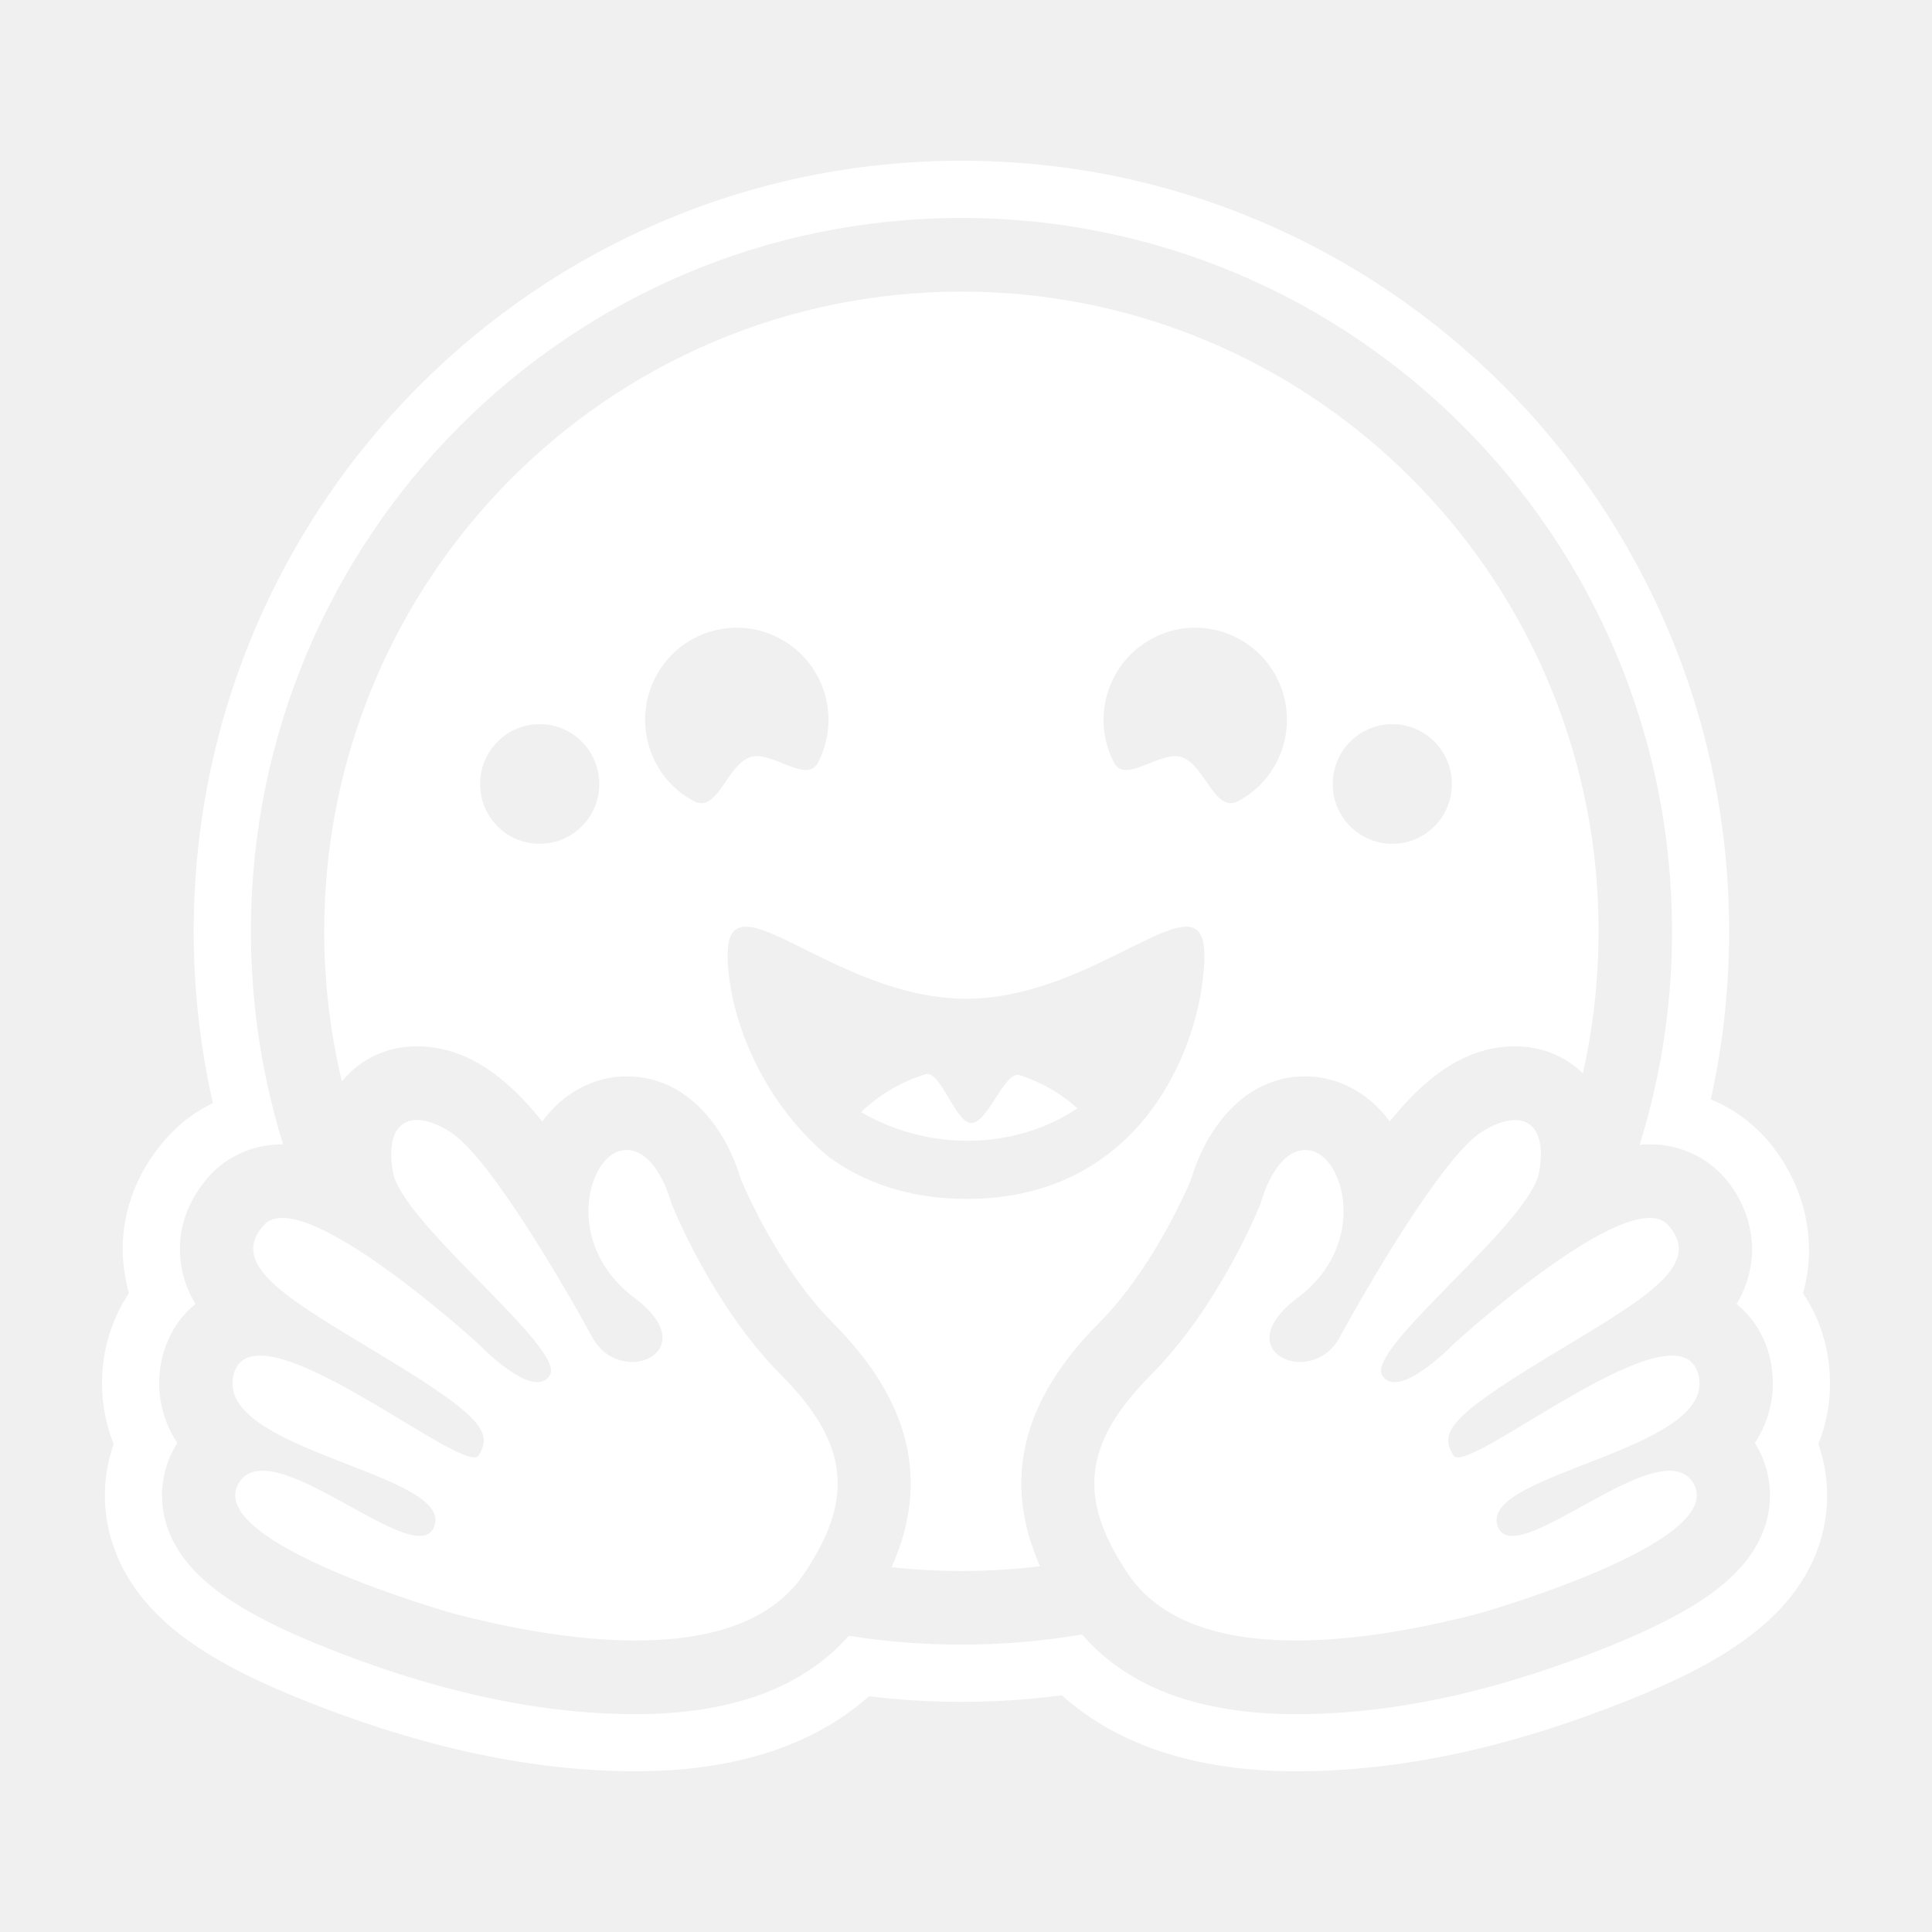
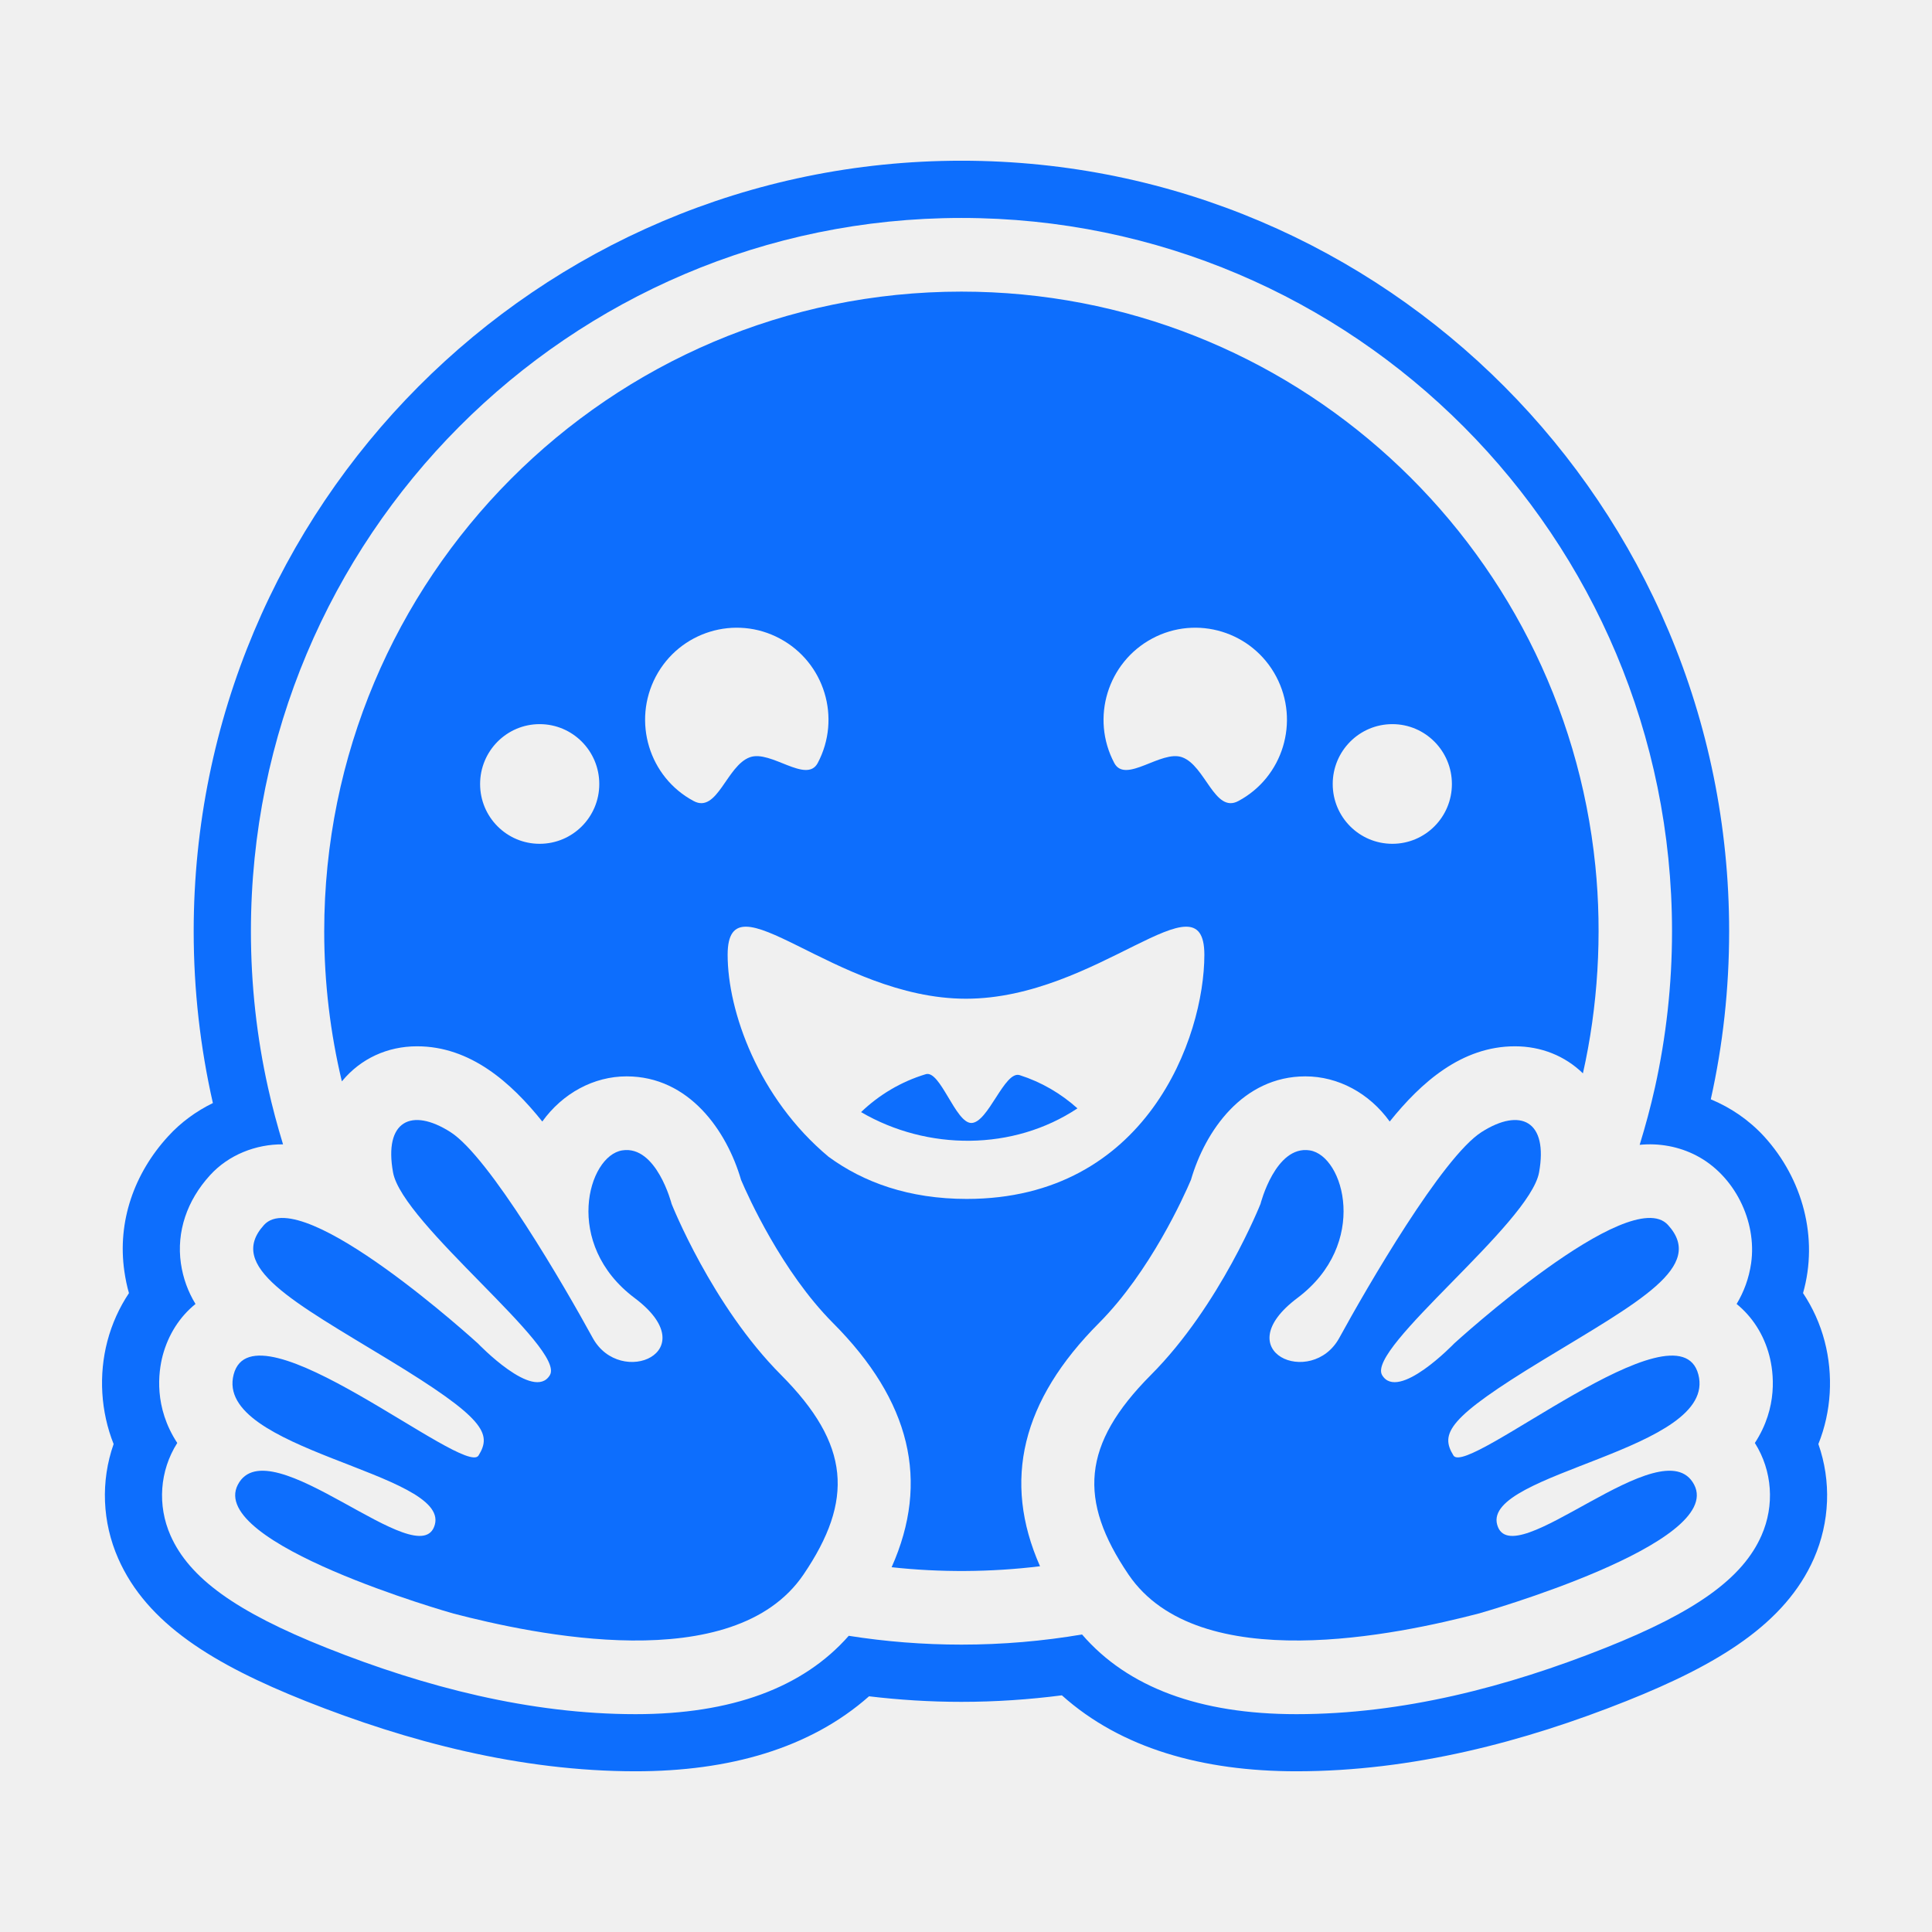
- <svg xmlns="http://www.w3.org/2000/svg" width="16" height="16" viewBox="0 0 16 16" fill="none">
-   <path fill-rule="evenodd" clip-rule="evenodd" d="M15.022 12.907C15.154 12.605 15.167 12.266 15.059 11.959C15.167 11.69 15.184 11.388 15.111 11.108C15.073 10.963 15.012 10.829 14.932 10.709C15.062 10.251 14.929 9.762 14.61 9.412C14.483 9.274 14.332 9.172 14.168 9.104C14.268 8.656 14.32 8.19 14.32 7.713C14.32 4.19 11.475 1.331 7.962 1.331C4.449 1.331 1.604 4.19 1.604 7.713C1.604 8.201 1.659 8.677 1.763 9.135C1.626 9.202 1.498 9.294 1.391 9.412C1.112 9.717 0.97 10.116 1.03 10.529C1.039 10.591 1.051 10.651 1.068 10.709C0.988 10.829 0.927 10.963 0.889 11.108C0.816 11.387 0.834 11.69 0.941 11.959C0.833 12.266 0.846 12.605 0.979 12.907C1.217 13.448 1.77 13.784 2.53 14.087C3.375 14.423 4.308 14.669 5.264 14.669C6.036 14.669 6.707 14.481 7.197 14.048C7.448 14.078 7.703 14.094 7.962 14.094C8.244 14.094 8.522 14.075 8.794 14.04C9.284 14.479 9.959 14.669 10.736 14.669C11.696 14.669 12.622 14.425 13.47 14.087C14.23 13.784 14.784 13.447 15.022 12.907ZM13.295 13.647C14.046 13.348 14.433 13.069 14.588 12.716C14.698 12.467 14.678 12.18 14.533 11.95C14.726 11.654 14.689 11.366 14.653 11.227C14.607 11.051 14.511 10.904 14.382 10.799C14.443 10.697 14.484 10.586 14.502 10.462C14.552 10.112 14.363 9.732 14.047 9.569C13.904 9.495 13.74 9.465 13.579 9.481C13.627 9.325 13.67 9.166 13.706 9.004C13.798 8.588 13.847 8.156 13.847 7.713C13.847 4.45 11.212 1.805 7.962 1.805C4.712 1.805 2.078 4.45 2.078 7.713C2.078 8.158 2.127 8.592 2.22 9.009C2.255 9.167 2.297 9.323 2.344 9.477C2.119 9.475 1.893 9.564 1.74 9.732C1.547 9.943 1.461 10.202 1.498 10.462C1.516 10.586 1.557 10.697 1.619 10.799C1.489 10.904 1.394 11.051 1.347 11.227C1.311 11.366 1.274 11.654 1.468 11.95C1.322 12.18 1.302 12.467 1.412 12.716C1.568 13.069 1.954 13.348 2.705 13.647C3.516 13.97 4.388 14.196 5.264 14.196C6.058 14.196 6.651 13.977 7.029 13.547C7.333 13.595 7.645 13.62 7.962 13.62C8.303 13.62 8.637 13.591 8.961 13.536C9.339 13.974 9.935 14.196 10.736 14.196C11.616 14.196 12.481 13.971 13.295 13.647Z" fill="white" />
-   <path d="M6.654 13.04C7.072 12.424 7.042 11.963 6.469 11.387C5.895 10.812 5.562 9.97 5.562 9.97C5.562 9.97 5.437 9.482 5.153 9.527C4.869 9.571 4.66 10.302 5.255 10.749C5.85 11.195 5.137 11.499 4.908 11.079C4.679 10.66 4.054 9.581 3.73 9.375C3.406 9.169 3.178 9.284 3.255 9.709C3.331 10.135 4.686 11.165 4.554 11.388C4.422 11.611 3.958 11.126 3.958 11.126C3.958 11.126 2.504 9.798 2.187 10.144C1.871 10.49 2.428 10.78 3.221 11.262C4.014 11.744 4.076 11.872 3.963 12.054C3.85 12.236 2.099 10.754 1.935 11.383C1.771 12.011 3.722 12.193 3.601 12.627C3.481 13.061 2.227 11.806 1.97 12.295C1.714 12.784 3.74 13.359 3.756 13.363C4.411 13.533 6.073 13.895 6.654 13.04Z" fill="white" />
-   <path d="M9.346 13.04C8.928 12.424 8.958 11.963 9.531 11.387C10.105 10.812 10.439 9.97 10.439 9.97C10.439 9.97 10.563 9.482 10.847 9.527C11.131 9.571 11.34 10.302 10.745 10.749C10.15 11.195 10.863 11.499 11.092 11.079C11.321 10.66 11.946 9.581 12.27 9.375C12.594 9.169 12.822 9.284 12.746 9.709C12.669 10.135 11.315 11.165 11.446 11.388C11.578 11.611 12.043 11.126 12.043 11.126C12.043 11.126 13.496 9.798 13.813 10.144C14.129 10.49 13.573 10.78 12.78 11.262C11.986 11.744 11.925 11.872 12.037 12.054C12.15 12.236 13.901 10.754 14.065 11.383C14.23 12.011 12.278 12.193 12.399 12.627C12.519 13.061 13.773 11.806 14.03 12.295C14.286 12.784 12.26 13.359 12.244 13.363C11.589 13.533 9.927 13.895 9.346 13.04Z" fill="white" />
-   <path d="M7.131 9.21C7.681 9.531 8.392 9.532 8.923 9.179C8.786 9.056 8.624 8.961 8.445 8.904C8.319 8.863 8.184 9.3 8.044 9.3C7.913 9.3 7.787 8.86 7.667 8.896C7.464 8.957 7.281 9.066 7.131 9.21Z" fill="white" />
-   <path fill-rule="evenodd" clip-rule="evenodd" d="M7.962 2.415C5.048 2.415 2.685 4.787 2.685 7.713C2.685 8.141 2.736 8.557 2.831 8.955C2.832 8.954 2.834 8.952 2.835 8.951C2.988 8.767 3.208 8.665 3.454 8.665C3.895 8.665 4.232 8.964 4.491 9.288C4.66 9.053 4.918 8.914 5.189 8.914C5.707 8.914 6.019 9.365 6.137 9.771C6.195 9.908 6.476 10.532 6.898 10.956C7.541 11.601 7.702 12.266 7.384 12.979C7.785 13.023 8.203 13.021 8.613 12.971C8.299 12.261 8.462 11.598 9.102 10.956C9.524 10.532 9.805 9.908 9.863 9.771C9.981 9.365 10.293 8.914 10.811 8.914C11.082 8.914 11.34 9.053 11.509 9.288C11.769 8.964 12.105 8.665 12.546 8.665C12.763 8.665 12.96 8.744 13.109 8.889C13.233 8.34 13.27 7.743 13.212 7.171C12.942 4.499 10.694 2.415 7.962 2.415ZM6.862 9.58C6.281 9.095 6.026 8.375 6.026 7.907C6.026 7.221 6.91 8.271 8 8.271C9.09 8.271 9.974 7.221 9.974 7.907C9.974 8.592 9.494 9.929 8.006 9.929C7.526 9.929 7.15 9.791 6.862 9.58ZM9.789 6.271C9.616 6.209 9.321 6.494 9.228 6.319C9.031 5.947 9.172 5.486 9.542 5.288C9.912 5.09 10.372 5.231 10.569 5.603C10.766 5.975 10.625 6.437 10.255 6.634C10.059 6.739 9.982 6.339 9.789 6.271ZM6.211 6.271C6.018 6.339 5.941 6.739 5.745 6.634C5.375 6.437 5.235 5.975 5.431 5.603C5.628 5.231 6.088 5.09 6.458 5.288C6.829 5.486 6.969 5.947 6.772 6.319C6.679 6.494 6.384 6.209 6.211 6.271ZM12.024 6.493C12.024 6.767 11.803 6.988 11.531 6.988C11.258 6.988 11.037 6.767 11.037 6.493C11.037 6.219 11.258 5.997 11.531 5.997C11.803 5.997 12.024 6.219 12.024 6.493ZM4.469 6.988C4.742 6.988 4.963 6.767 4.963 6.493C4.963 6.219 4.742 5.997 4.469 5.997C4.197 5.997 3.976 6.219 3.976 6.493C3.976 6.767 4.197 6.988 4.469 6.988Z" fill="white" />
+ <svg xmlns="http://www.w3.org/2000/svg" width="16" height="16" viewBox="0 0 16 16" fill="#0d6efd">
+   <path fill-rule="evenodd" clip-rule="evenodd" d="M15.022 12.907C15.154 12.605 15.167 12.266 15.059 11.959C15.167 11.69 15.184 11.388 15.111 11.108C15.073 10.963 15.012 10.829 14.932 10.709C15.062 10.251 14.929 9.762 14.61 9.412C14.483 9.274 14.332 9.172 14.168 9.104C14.268 8.656 14.32 8.19 14.32 7.713C14.32 4.19 11.475 1.331 7.962 1.331C4.449 1.331 1.604 4.19 1.604 7.713C1.604 8.201 1.659 8.677 1.763 9.135C1.626 9.202 1.498 9.294 1.391 9.412C1.112 9.717 0.97 10.116 1.03 10.529C1.039 10.591 1.051 10.651 1.068 10.709C0.988 10.829 0.927 10.963 0.889 11.108C0.816 11.387 0.834 11.69 0.941 11.959C0.833 12.266 0.846 12.605 0.979 12.907C1.217 13.448 1.77 13.784 2.53 14.087C3.375 14.423 4.308 14.669 5.264 14.669C6.036 14.669 6.707 14.481 7.197 14.048C7.448 14.078 7.703 14.094 7.962 14.094C8.244 14.094 8.522 14.075 8.794 14.04C9.284 14.479 9.959 14.669 10.736 14.669C11.696 14.669 12.622 14.425 13.47 14.087C14.23 13.784 14.784 13.447 15.022 12.907ZM13.295 13.647C14.046 13.348 14.433 13.069 14.588 12.716C14.698 12.467 14.678 12.18 14.533 11.95C14.726 11.654 14.689 11.366 14.653 11.227C14.607 11.051 14.511 10.904 14.382 10.799C14.443 10.697 14.484 10.586 14.502 10.462C14.552 10.112 14.363 9.732 14.047 9.569C13.904 9.495 13.74 9.465 13.579 9.481C13.627 9.325 13.67 9.166 13.706 9.004C13.798 8.588 13.847 8.156 13.847 7.713C13.847 4.45 11.212 1.805 7.962 1.805C4.712 1.805 2.078 4.45 2.078 7.713C2.078 8.158 2.127 8.592 2.22 9.009C2.255 9.167 2.297 9.323 2.344 9.477C2.119 9.475 1.893 9.564 1.74 9.732C1.547 9.943 1.461 10.202 1.498 10.462C1.516 10.586 1.557 10.697 1.619 10.799C1.489 10.904 1.394 11.051 1.347 11.227C1.311 11.366 1.274 11.654 1.468 11.95C1.322 12.18 1.302 12.467 1.412 12.716C1.568 13.069 1.954 13.348 2.705 13.647C3.516 13.97 4.388 14.196 5.264 14.196C6.058 14.196 6.651 13.977 7.029 13.547C7.333 13.595 7.645 13.62 7.962 13.62C8.303 13.62 8.637 13.591 8.961 13.536C9.339 13.974 9.935 14.196 10.736 14.196C11.616 14.196 12.481 13.971 13.295 13.647Z" />
+   <path d="M6.654 13.04C7.072 12.424 7.042 11.963 6.469 11.387C5.895 10.812 5.562 9.97 5.562 9.97C5.562 9.97 5.437 9.482 5.153 9.527C4.869 9.571 4.66 10.302 5.255 10.749C5.85 11.195 5.137 11.499 4.908 11.079C4.679 10.66 4.054 9.581 3.73 9.375C3.406 9.169 3.178 9.284 3.255 9.709C3.331 10.135 4.686 11.165 4.554 11.388C4.422 11.611 3.958 11.126 3.958 11.126C3.958 11.126 2.504 9.798 2.187 10.144C1.871 10.49 2.428 10.78 3.221 11.262C4.014 11.744 4.076 11.872 3.963 12.054C3.85 12.236 2.099 10.754 1.935 11.383C1.771 12.011 3.722 12.193 3.601 12.627C3.481 13.061 2.227 11.806 1.97 12.295C1.714 12.784 3.74 13.359 3.756 13.363C4.411 13.533 6.073 13.895 6.654 13.04Z" />
+   <path d="M9.346 13.04C8.928 12.424 8.958 11.963 9.531 11.387C10.105 10.812 10.439 9.97 10.439 9.97C10.439 9.97 10.563 9.482 10.847 9.527C11.131 9.571 11.34 10.302 10.745 10.749C10.15 11.195 10.863 11.499 11.092 11.079C11.321 10.66 11.946 9.581 12.27 9.375C12.594 9.169 12.822 9.284 12.746 9.709C12.669 10.135 11.315 11.165 11.446 11.388C11.578 11.611 12.043 11.126 12.043 11.126C12.043 11.126 13.496 9.798 13.813 10.144C14.129 10.49 13.573 10.78 12.78 11.262C11.986 11.744 11.925 11.872 12.037 12.054C12.15 12.236 13.901 10.754 14.065 11.383C14.23 12.011 12.278 12.193 12.399 12.627C12.519 13.061 13.773 11.806 14.03 12.295C14.286 12.784 12.26 13.359 12.244 13.363C11.589 13.533 9.927 13.895 9.346 13.04Z" />
+   <path d="M7.131 9.21C7.681 9.531 8.392 9.532 8.923 9.179C8.786 9.056 8.624 8.961 8.445 8.904C8.319 8.863 8.184 9.3 8.044 9.3C7.913 9.3 7.787 8.86 7.667 8.896C7.464 8.957 7.281 9.066 7.131 9.21Z" />
+   <path fill-rule="evenodd" clip-rule="evenodd" d="M7.962 2.415C5.048 2.415 2.685 4.787 2.685 7.713C2.685 8.141 2.736 8.557 2.831 8.955C2.832 8.954 2.834 8.952 2.835 8.951C2.988 8.767 3.208 8.665 3.454 8.665C3.895 8.665 4.232 8.964 4.491 9.288C4.66 9.053 4.918 8.914 5.189 8.914C5.707 8.914 6.019 9.365 6.137 9.771C6.195 9.908 6.476 10.532 6.898 10.956C7.541 11.601 7.702 12.266 7.384 12.979C7.785 13.023 8.203 13.021 8.613 12.971C8.299 12.261 8.462 11.598 9.102 10.956C9.524 10.532 9.805 9.908 9.863 9.771C9.981 9.365 10.293 8.914 10.811 8.914C11.082 8.914 11.34 9.053 11.509 9.288C11.769 8.964 12.105 8.665 12.546 8.665C12.763 8.665 12.96 8.744 13.109 8.889C13.233 8.34 13.27 7.743 13.212 7.171C12.942 4.499 10.694 2.415 7.962 2.415ZM6.862 9.58C6.281 9.095 6.026 8.375 6.026 7.907C6.026 7.221 6.91 8.271 8 8.271C9.09 8.271 9.974 7.221 9.974 7.907C9.974 8.592 9.494 9.929 8.006 9.929C7.526 9.929 7.15 9.791 6.862 9.58ZM9.789 6.271C9.616 6.209 9.321 6.494 9.228 6.319C9.031 5.947 9.172 5.486 9.542 5.288C9.912 5.09 10.372 5.231 10.569 5.603C10.766 5.975 10.625 6.437 10.255 6.634C10.059 6.739 9.982 6.339 9.789 6.271ZM6.211 6.271C6.018 6.339 5.941 6.739 5.745 6.634C5.375 6.437 5.235 5.975 5.431 5.603C5.628 5.231 6.088 5.09 6.458 5.288C6.829 5.486 6.969 5.947 6.772 6.319C6.679 6.494 6.384 6.209 6.211 6.271ZM12.024 6.493C12.024 6.767 11.803 6.988 11.531 6.988C11.258 6.988 11.037 6.767 11.037 6.493C11.037 6.219 11.258 5.997 11.531 5.997C11.803 5.997 12.024 6.219 12.024 6.493ZM4.469 6.988C4.742 6.988 4.963 6.767 4.963 6.493C4.963 6.219 4.742 5.997 4.469 5.997C4.197 5.997 3.976 6.219 3.976 6.493C3.976 6.767 4.197 6.988 4.469 6.988Z" />
</svg>
